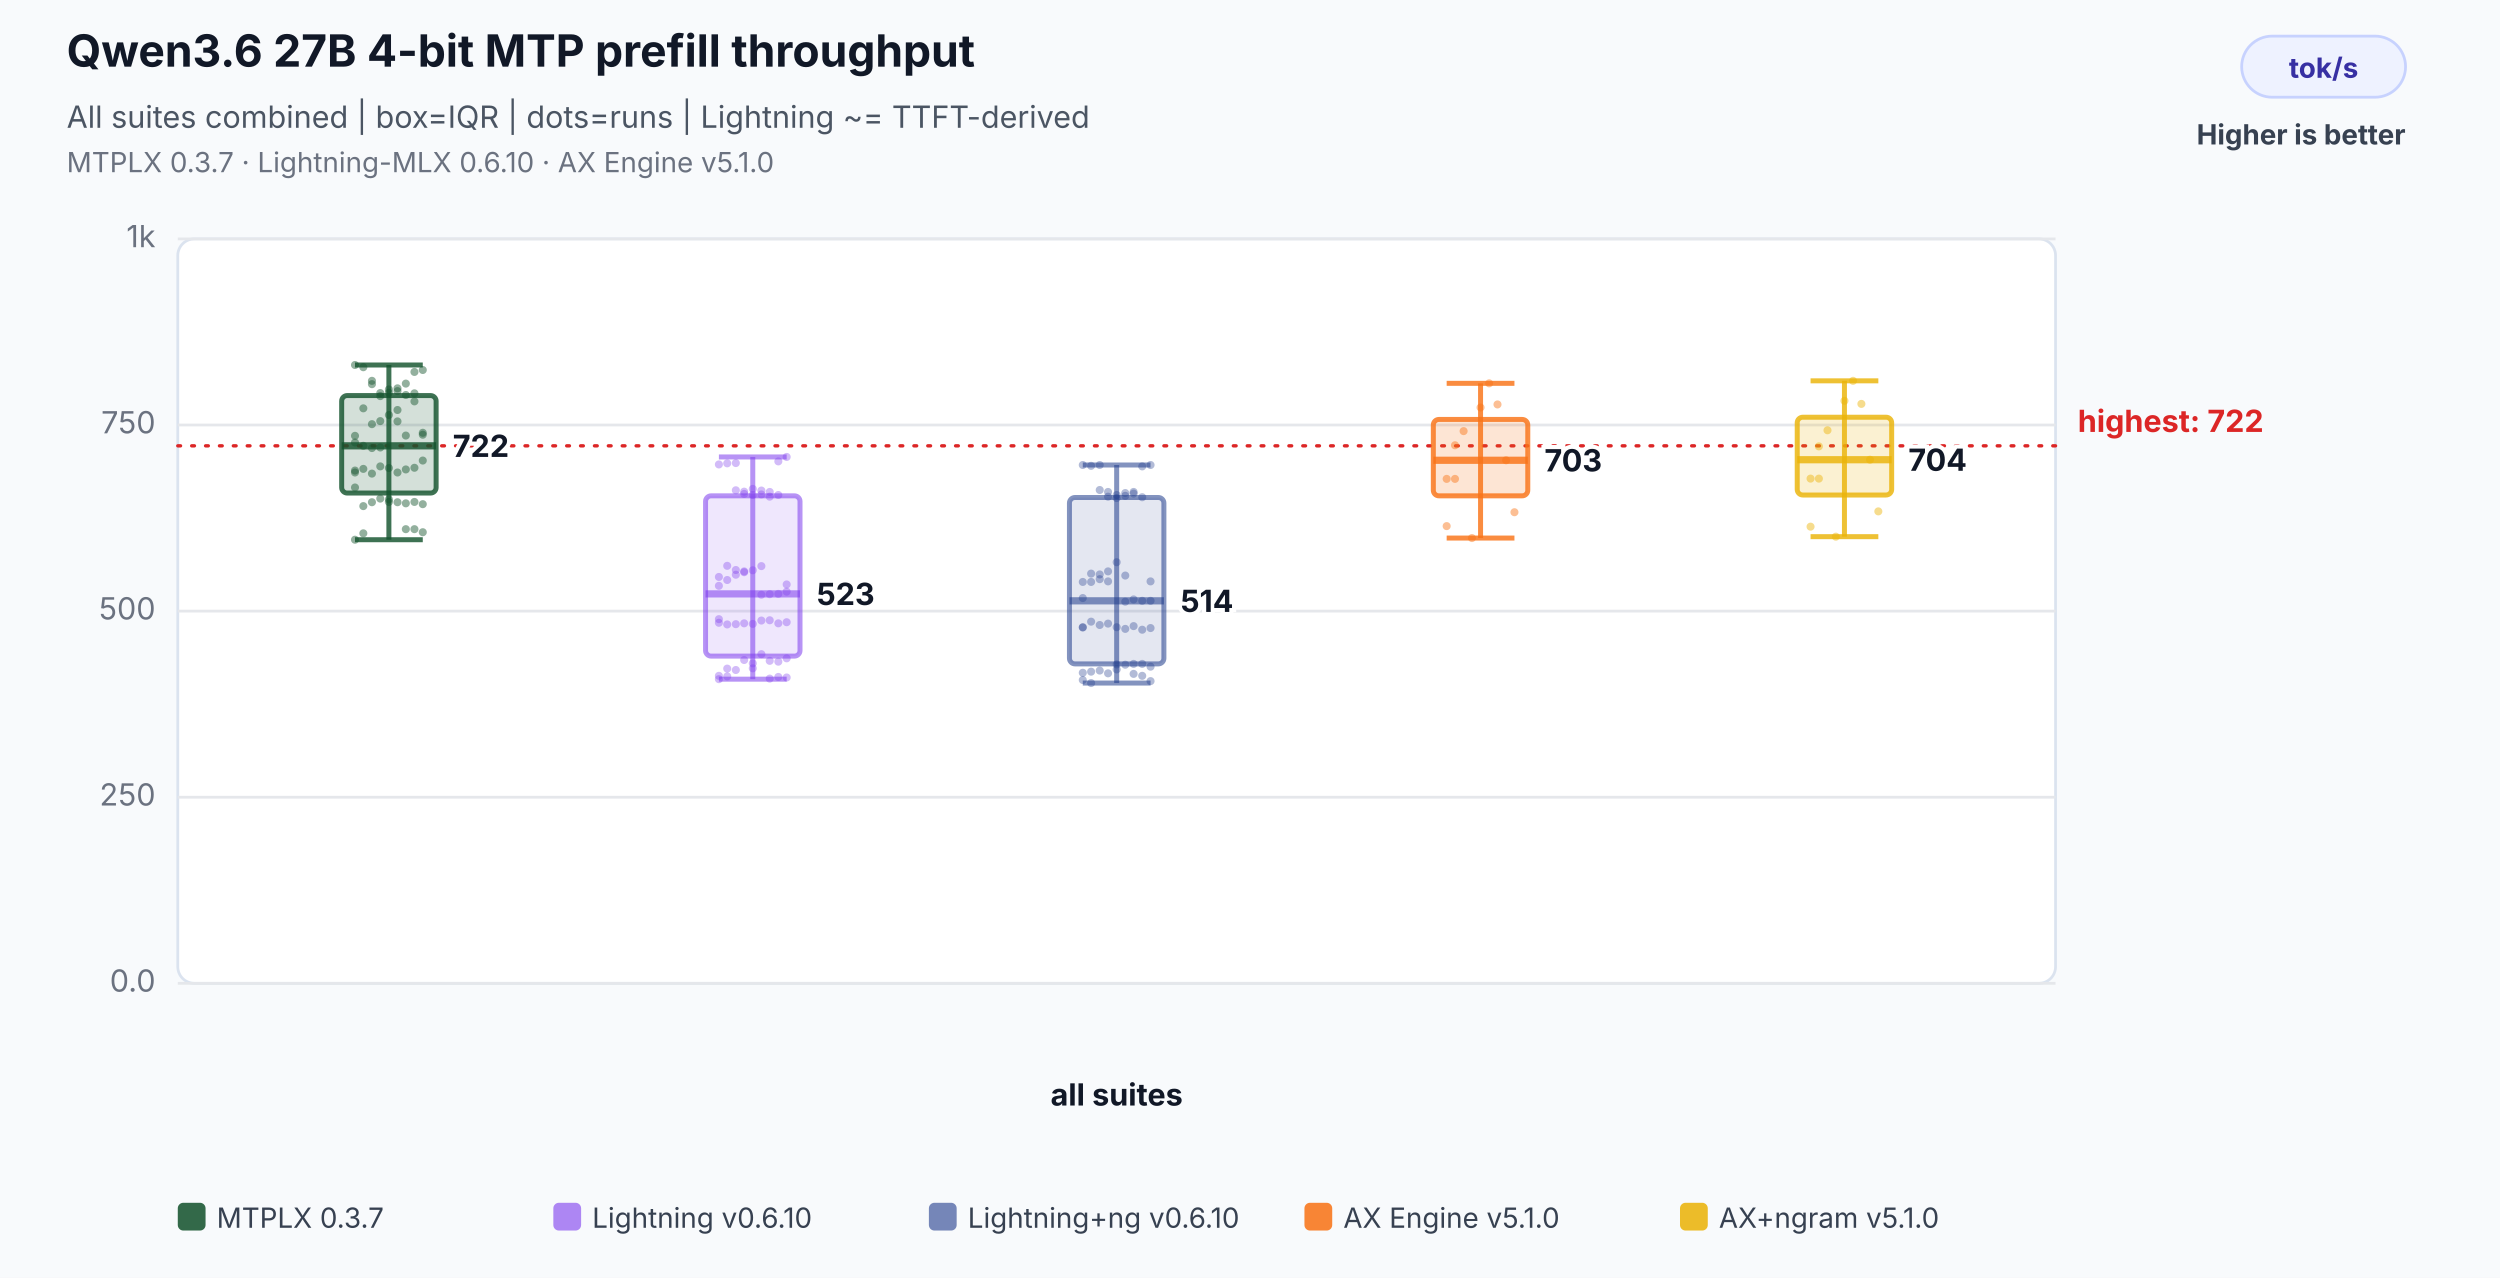
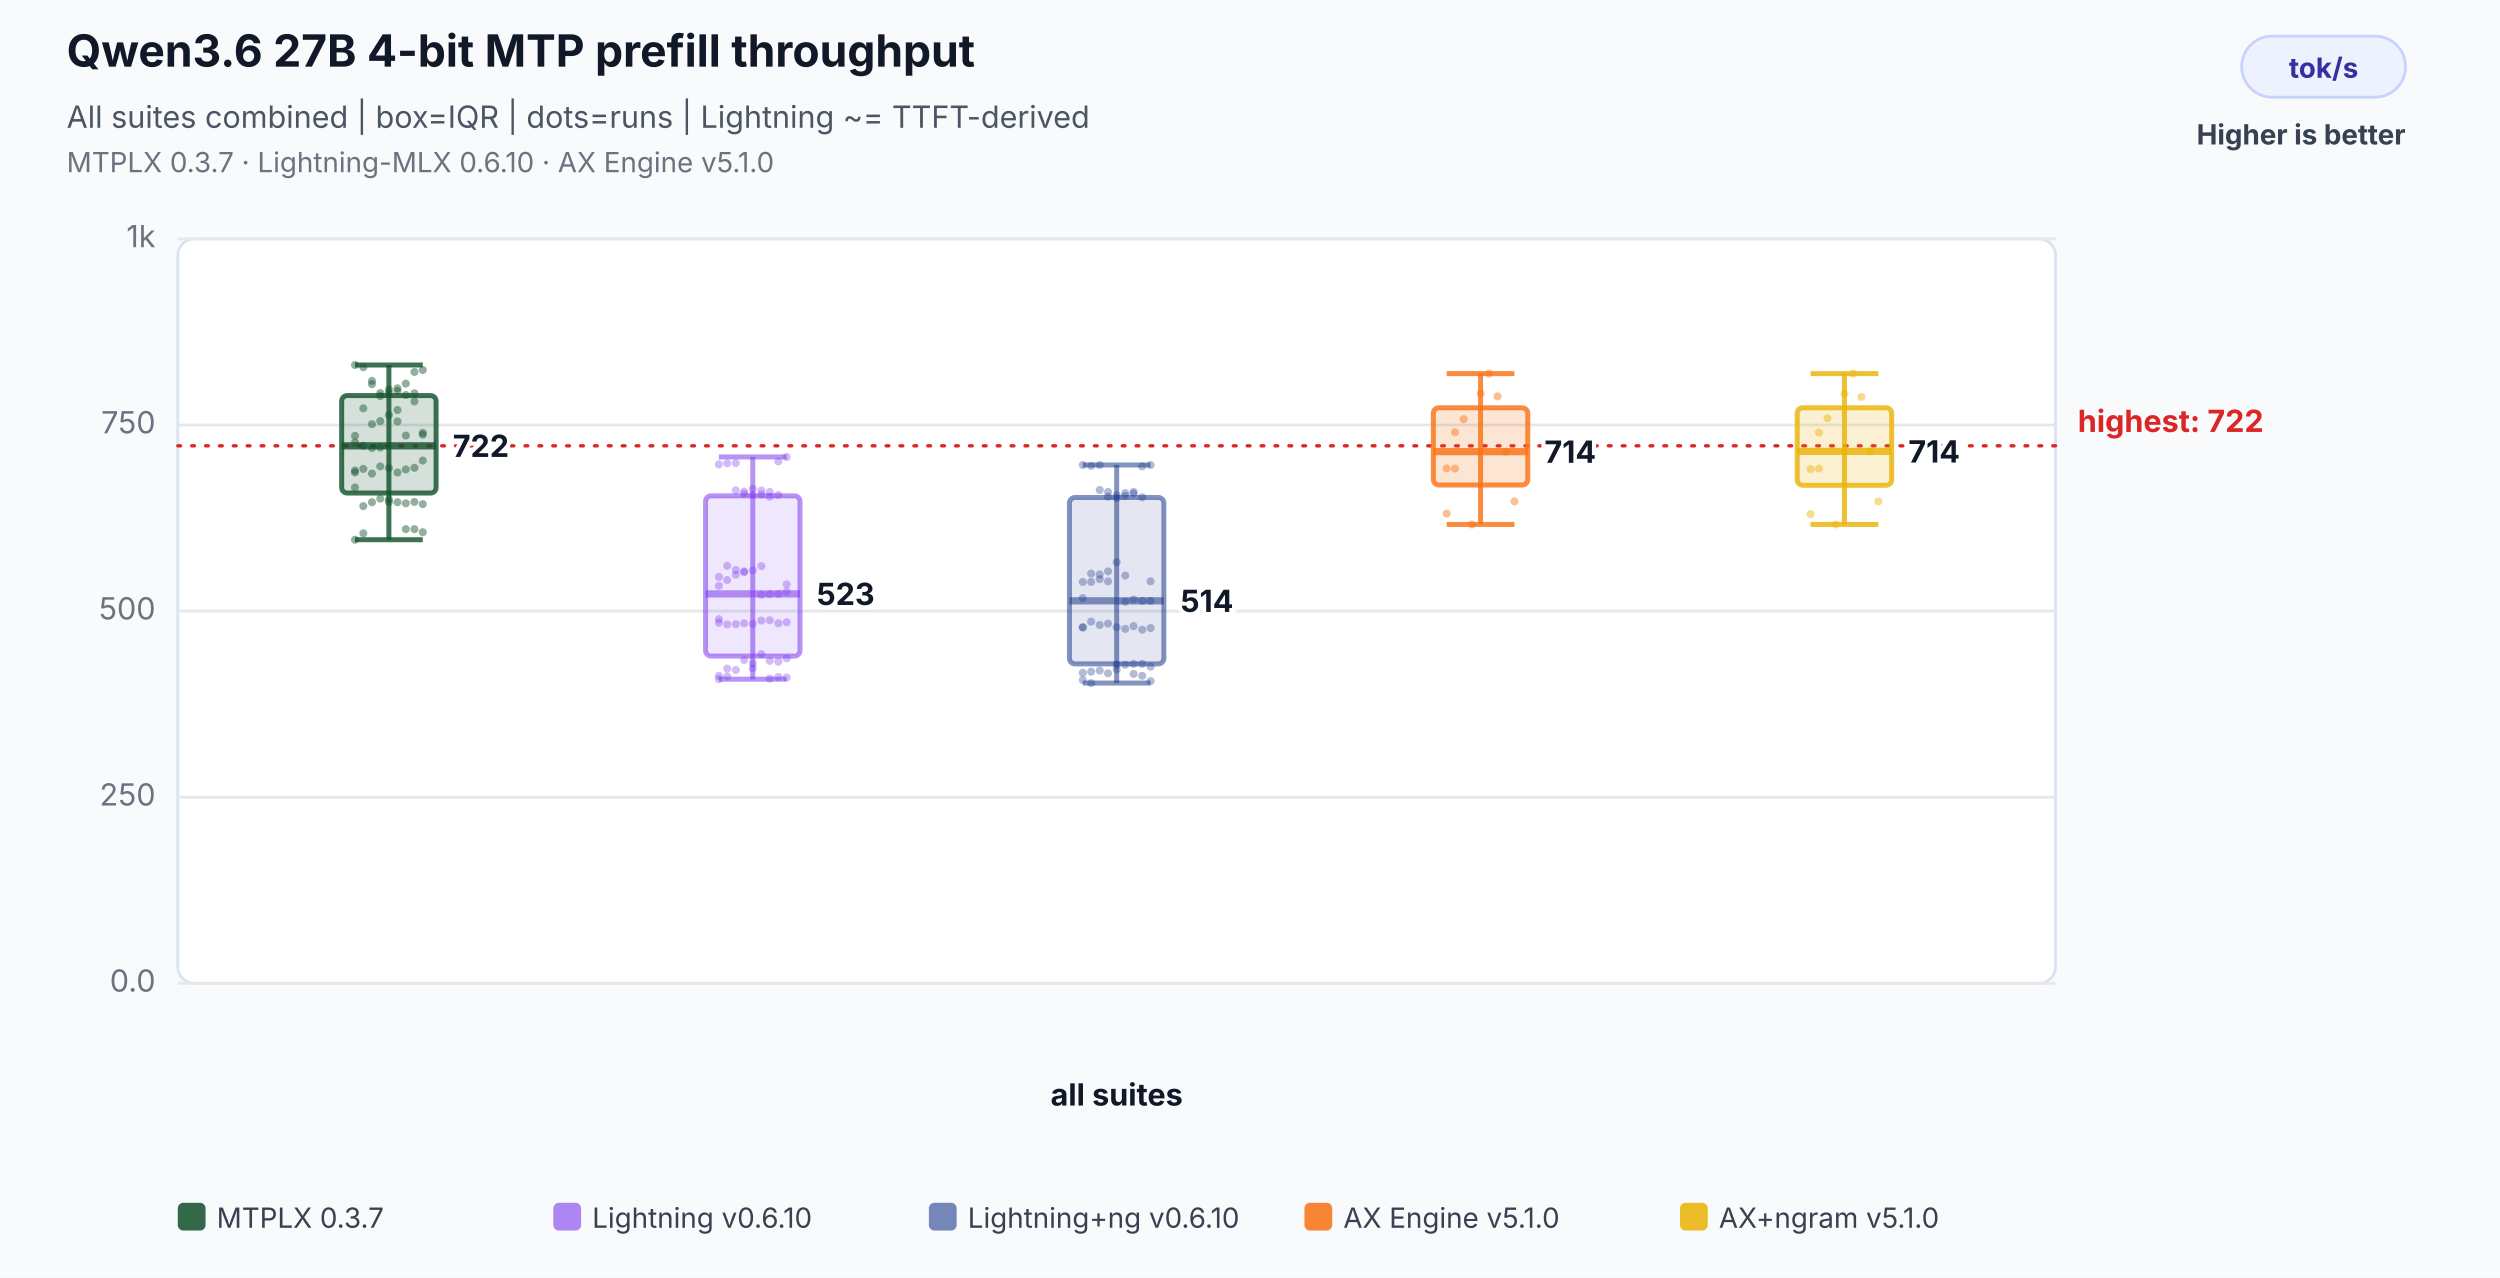
<svg xmlns="http://www.w3.org/2000/svg" width="900" height="460" viewBox="0 0 900 460" role="img" aria-labelledby="title desc">
  <rect width="100%" height="100%" fill="#f8fafc" />
  <text x="24" y="24" font-family="Inter,Segoe UI,Arial,sans-serif" font-size="16" font-weight="700" fill="#111827">Qwen3.6 27B 4-bit MTP prefill throughput</text>
  <text x="24" y="46" font-family="Inter,Segoe UI,Arial,sans-serif" font-size="11" fill="#4b5563">All suites combined | box=IQR | dots=runs | Lightning ~= TTFT-derived</text>
  <text x="24" y="62" font-family="Inter,Segoe UI,Arial,sans-serif" font-size="10" fill="#6b7280">MTPLX 0.3.7 · Lightning-MLX 0.6.10 · AX Engine v5.1.0</text>
  <rect x="807" y="13" width="59" height="22" rx="11" fill="#eef2ff" stroke="#c7d2fe" />
  <text x="836.5" y="28" text-anchor="middle" font-family="Inter,Segoe UI,Arial,sans-serif" font-size="10" font-weight="700" fill="#3730a3">tok/s</text>
  <text x="866" y="52" text-anchor="end" font-family="Inter,Segoe UI,Arial,sans-serif" font-size="10" font-weight="700" fill="#374151">Higher is better</text>
  <rect x="64" y="86" width="676" height="268" rx="6" fill="#ffffff" stroke="#dbe3ef" />
  <line x1="64" y1="354.0" x2="740" y2="354.0" stroke="#e5e7eb" stroke-width="1" />
  <text x="56" y="357.0" text-anchor="end" font-family="Inter,Segoe UI,Arial,sans-serif" font-size="11" fill="#6b7280">0.0</text>
  <line x1="64" y1="287.0" x2="740" y2="287.0" stroke="#e5e7eb" stroke-width="1" />
  <text x="56" y="290.0" text-anchor="end" font-family="Inter,Segoe UI,Arial,sans-serif" font-size="11" fill="#6b7280">250</text>
  <line x1="64" y1="220.0" x2="740" y2="220.0" stroke="#e5e7eb" stroke-width="1" />
  <text x="56" y="223.0" text-anchor="end" font-family="Inter,Segoe UI,Arial,sans-serif" font-size="11" fill="#6b7280">500</text>
  <line x1="64" y1="153.0" x2="740" y2="153.0" stroke="#e5e7eb" stroke-width="1" />
  <text x="56" y="156.0" text-anchor="end" font-family="Inter,Segoe UI,Arial,sans-serif" font-size="11" fill="#6b7280">750</text>
  <line x1="64" y1="86.0" x2="740" y2="86.0" stroke="#e5e7eb" stroke-width="1" />
  <text x="56" y="89.0" text-anchor="end" font-family="Inter,Segoe UI,Arial,sans-serif" font-size="11" fill="#6b7280">1k</text>
  <line x1="64" y1="160.5" x2="740" y2="160.5" stroke="#dc2626" stroke-width="1.2" stroke-dasharray="1 4" stroke-linecap="round" />
  <text x="748" y="155.5" text-anchor="start" font-family="Inter,Segoe UI,Arial,sans-serif" font-size="11" font-weight="700" fill="#dc2626" data-label="highest median">highest: 722</text>
  <text x="402.0" y="398" text-anchor="middle" font-family="Inter,Segoe UI,Arial,sans-serif" font-size="11" font-weight="700" fill="#111827">all suites</text>
  <circle cx="127.8" cy="175.5" r="1.45" fill="#14532d" fill-opacity="0.46" />
  <circle cx="130.8" cy="182.2" r="1.45" fill="#14532d" fill-opacity="0.46" />
  <circle cx="133.9" cy="180.8" r="1.45" fill="#14532d" fill-opacity="0.46" />
  <circle cx="136.9" cy="179.5" r="1.45" fill="#14532d" fill-opacity="0.46" />
  <circle cx="140.0" cy="180.7" r="1.45" fill="#14532d" fill-opacity="0.46" />
  <circle cx="143.1" cy="151.7" r="1.45" fill="#14532d" fill-opacity="0.46" />
  <circle cx="146.1" cy="156.8" r="1.45" fill="#14532d" fill-opacity="0.46" />
  <circle cx="149.2" cy="144.5" r="1.45" fill="#14532d" fill-opacity="0.46" />
  <circle cx="152.2" cy="155.8" r="1.45" fill="#14532d" fill-opacity="0.46" />
  <circle cx="127.8" cy="156.9" r="1.45" fill="#14532d" fill-opacity="0.46" />
  <circle cx="130.8" cy="147.0" r="1.45" fill="#14532d" fill-opacity="0.46" />
  <circle cx="133.9" cy="152.7" r="1.45" fill="#14532d" fill-opacity="0.46" />
  <circle cx="136.9" cy="151.6" r="1.45" fill="#14532d" fill-opacity="0.46" />
  <circle cx="140.0" cy="149.4" r="1.45" fill="#14532d" fill-opacity="0.46" />
  <circle cx="143.1" cy="147.6" r="1.45" fill="#14532d" fill-opacity="0.46" />
  <circle cx="146.1" cy="190.5" r="1.45" fill="#14532d" fill-opacity="0.46" />
  <circle cx="149.2" cy="190.5" r="1.45" fill="#14532d" fill-opacity="0.46" />
  <circle cx="152.2" cy="191.6" r="1.45" fill="#14532d" fill-opacity="0.46" />
  <circle cx="127.8" cy="194.3" r="1.45" fill="#14532d" fill-opacity="0.46" />
  <circle cx="130.8" cy="192.0" r="1.45" fill="#14532d" fill-opacity="0.46" />
  <circle cx="133.9" cy="138.3" r="1.45" fill="#14532d" fill-opacity="0.46" />
  <circle cx="136.9" cy="141.5" r="1.45" fill="#14532d" fill-opacity="0.46" />
  <circle cx="140.0" cy="140.2" r="1.45" fill="#14532d" fill-opacity="0.46" />
  <circle cx="143.1" cy="140.8" r="1.45" fill="#14532d" fill-opacity="0.46" />
  <circle cx="146.1" cy="138.1" r="1.45" fill="#14532d" fill-opacity="0.46" />
  <circle cx="149.2" cy="133.9" r="1.45" fill="#14532d" fill-opacity="0.46" />
  <circle cx="152.2" cy="133.2" r="1.45" fill="#14532d" fill-opacity="0.46" />
  <circle cx="127.8" cy="131.4" r="1.45" fill="#14532d" fill-opacity="0.46" />
  <circle cx="130.8" cy="132.2" r="1.45" fill="#14532d" fill-opacity="0.46" />
  <circle cx="133.9" cy="137.1" r="1.45" fill="#14532d" fill-opacity="0.46" />
  <circle cx="136.9" cy="142.6" r="1.45" fill="#14532d" fill-opacity="0.46" />
  <circle cx="140.0" cy="141.4" r="1.45" fill="#14532d" fill-opacity="0.46" />
  <circle cx="143.1" cy="139.8" r="1.45" fill="#14532d" fill-opacity="0.46" />
  <circle cx="146.1" cy="142.2" r="1.45" fill="#14532d" fill-opacity="0.46" />
  <circle cx="149.2" cy="141.6" r="1.45" fill="#14532d" fill-opacity="0.46" />
  <circle cx="152.2" cy="156.5" r="1.45" fill="#14532d" fill-opacity="0.46" />
  <circle cx="127.8" cy="159.3" r="1.45" fill="#14532d" fill-opacity="0.46" />
  <circle cx="130.8" cy="160.5" r="1.45" fill="#14532d" fill-opacity="0.46" />
  <circle cx="133.9" cy="161.3" r="1.45" fill="#14532d" fill-opacity="0.46" />
  <circle cx="136.9" cy="161.1" r="1.45" fill="#14532d" fill-opacity="0.46" />
  <circle cx="140.0" cy="179.8" r="1.45" fill="#14532d" fill-opacity="0.46" />
  <circle cx="143.1" cy="180.8" r="1.45" fill="#14532d" fill-opacity="0.46" />
  <circle cx="146.1" cy="181.2" r="1.45" fill="#14532d" fill-opacity="0.46" />
  <circle cx="149.2" cy="180.7" r="1.45" fill="#14532d" fill-opacity="0.46" />
  <circle cx="152.2" cy="181.5" r="1.45" fill="#14532d" fill-opacity="0.46" />
  <circle cx="127.8" cy="170.1" r="1.45" fill="#14532d" fill-opacity="0.46" />
  <circle cx="130.8" cy="168.8" r="1.45" fill="#14532d" fill-opacity="0.46" />
  <circle cx="133.9" cy="170.5" r="1.45" fill="#14532d" fill-opacity="0.46" />
  <circle cx="136.9" cy="167.9" r="1.45" fill="#14532d" fill-opacity="0.46" />
  <circle cx="140.0" cy="168.5" r="1.45" fill="#14532d" fill-opacity="0.46" />
  <circle cx="143.1" cy="170.1" r="1.45" fill="#14532d" fill-opacity="0.46" />
  <circle cx="146.1" cy="169.0" r="1.45" fill="#14532d" fill-opacity="0.46" />
  <circle cx="149.2" cy="168.4" r="1.45" fill="#14532d" fill-opacity="0.46" />
  <circle cx="152.2" cy="165.8" r="1.45" fill="#14532d" fill-opacity="0.46" />
  <circle cx="127.8" cy="169.4" r="1.45" fill="#14532d" fill-opacity="0.46" />
  <line x1="140.0" y1="131.4" x2="140.0" y2="194.3" stroke="#14532d" stroke-opacity="0.82" stroke-width="1.8" />
  <line x1="127.8" y1="131.4" x2="152.2" y2="131.4" stroke="#14532d" stroke-opacity="0.82" stroke-width="1.8" />
  <line x1="127.8" y1="194.3" x2="152.2" y2="194.3" stroke="#14532d" stroke-opacity="0.82" stroke-width="1.8" />
  <rect x="123.0" y="142.4" width="34.0" height="35.1" rx="2" fill="#14532d" fill-opacity="0.18" stroke="#14532d" stroke-opacity="0.82" stroke-width="1.8" />
  <line x1="123.0" y1="160.5" x2="157.0" y2="160.5" stroke="#14532d" stroke-opacity="0.82" stroke-width="2.6" />
  <text x="163.0" y="164.5" text-anchor="start" font-family="Inter,Segoe UI,Arial,sans-serif" font-size="11" font-weight="700" fill="#111827" stroke="#ffffff" stroke-width="3" paint-order="stroke">722</text>
  <circle cx="258.8" cy="243.3" r="1.45" fill="#7c3aed" fill-opacity="0.34" />
  <circle cx="261.8" cy="240.7" r="1.45" fill="#7c3aed" fill-opacity="0.34" />
  <circle cx="264.9" cy="241.2" r="1.45" fill="#7c3aed" fill-opacity="0.34" />
  <circle cx="267.9" cy="237.6" r="1.45" fill="#7c3aed" fill-opacity="0.34" />
  <circle cx="271.0" cy="240.6" r="1.45" fill="#7c3aed" fill-opacity="0.34" />
  <circle cx="274.1" cy="214.1" r="1.45" fill="#7c3aed" fill-opacity="0.34" />
  <circle cx="277.1" cy="213.9" r="1.45" fill="#7c3aed" fill-opacity="0.34" />
  <circle cx="280.2" cy="213.8" r="1.45" fill="#7c3aed" fill-opacity="0.34" />
  <circle cx="283.2" cy="213.0" r="1.45" fill="#7c3aed" fill-opacity="0.34" />
  <circle cx="258.8" cy="210.9" r="1.45" fill="#7c3aed" fill-opacity="0.34" />
  <circle cx="261.8" cy="203.7" r="1.45" fill="#7c3aed" fill-opacity="0.34" />
  <circle cx="264.9" cy="205.2" r="1.45" fill="#7c3aed" fill-opacity="0.34" />
  <circle cx="267.9" cy="205.7" r="1.45" fill="#7c3aed" fill-opacity="0.34" />
  <circle cx="271.0" cy="205.3" r="1.45" fill="#7c3aed" fill-opacity="0.34" />
  <circle cx="274.1" cy="203.8" r="1.45" fill="#7c3aed" fill-opacity="0.34" />
  <circle cx="277.1" cy="244.3" r="1.45" fill="#7c3aed" fill-opacity="0.34" />
  <circle cx="280.2" cy="243.7" r="1.45" fill="#7c3aed" fill-opacity="0.34" />
  <circle cx="283.2" cy="243.9" r="1.45" fill="#7c3aed" fill-opacity="0.34" />
  <circle cx="258.8" cy="244.5" r="1.45" fill="#7c3aed" fill-opacity="0.34" />
  <circle cx="261.8" cy="243.5" r="1.45" fill="#7c3aed" fill-opacity="0.34" />
  <circle cx="264.9" cy="176.5" r="1.45" fill="#7c3aed" fill-opacity="0.34" />
  <circle cx="267.9" cy="177.0" r="1.45" fill="#7c3aed" fill-opacity="0.34" />
  <circle cx="271.0" cy="176.0" r="1.45" fill="#7c3aed" fill-opacity="0.34" />
  <circle cx="274.1" cy="176.6" r="1.45" fill="#7c3aed" fill-opacity="0.34" />
  <circle cx="277.1" cy="177.1" r="1.45" fill="#7c3aed" fill-opacity="0.34" />
  <circle cx="280.2" cy="166.1" r="1.45" fill="#7c3aed" fill-opacity="0.34" />
  <circle cx="283.2" cy="164.5" r="1.45" fill="#7c3aed" fill-opacity="0.34" />
  <circle cx="258.8" cy="167.2" r="1.45" fill="#7c3aed" fill-opacity="0.34" />
  <circle cx="261.8" cy="166.8" r="1.45" fill="#7c3aed" fill-opacity="0.34" />
  <circle cx="264.9" cy="166.7" r="1.45" fill="#7c3aed" fill-opacity="0.34" />
  <circle cx="267.9" cy="177.8" r="1.45" fill="#7c3aed" fill-opacity="0.34" />
  <circle cx="271.0" cy="178.2" r="1.45" fill="#7c3aed" fill-opacity="0.34" />
  <circle cx="274.1" cy="178.0" r="1.45" fill="#7c3aed" fill-opacity="0.34" />
  <circle cx="277.1" cy="178.8" r="1.45" fill="#7c3aed" fill-opacity="0.34" />
  <circle cx="280.2" cy="178.2" r="1.45" fill="#7c3aed" fill-opacity="0.34" />
  <circle cx="283.2" cy="210.4" r="1.45" fill="#7c3aed" fill-opacity="0.34" />
  <circle cx="258.8" cy="207.7" r="1.45" fill="#7c3aed" fill-opacity="0.34" />
  <circle cx="261.8" cy="208.8" r="1.45" fill="#7c3aed" fill-opacity="0.34" />
  <circle cx="264.9" cy="206.9" r="1.45" fill="#7c3aed" fill-opacity="0.34" />
  <circle cx="267.9" cy="206.0" r="1.45" fill="#7c3aed" fill-opacity="0.34" />
  <circle cx="271.0" cy="238.8" r="1.45" fill="#7c3aed" fill-opacity="0.34" />
  <circle cx="274.1" cy="235.5" r="1.45" fill="#7c3aed" fill-opacity="0.34" />
  <circle cx="277.1" cy="237.9" r="1.45" fill="#7c3aed" fill-opacity="0.34" />
  <circle cx="280.2" cy="238.2" r="1.45" fill="#7c3aed" fill-opacity="0.34" />
  <circle cx="283.2" cy="237.0" r="1.45" fill="#7c3aed" fill-opacity="0.34" />
  <circle cx="258.8" cy="224.2" r="1.45" fill="#7c3aed" fill-opacity="0.34" />
  <circle cx="261.8" cy="224.8" r="1.45" fill="#7c3aed" fill-opacity="0.34" />
  <circle cx="264.9" cy="224.7" r="1.45" fill="#7c3aed" fill-opacity="0.34" />
  <circle cx="267.9" cy="224.4" r="1.45" fill="#7c3aed" fill-opacity="0.34" />
  <circle cx="271.0" cy="224.6" r="1.45" fill="#7c3aed" fill-opacity="0.34" />
  <circle cx="274.1" cy="223.4" r="1.45" fill="#7c3aed" fill-opacity="0.34" />
  <circle cx="277.1" cy="223.3" r="1.45" fill="#7c3aed" fill-opacity="0.34" />
  <circle cx="280.2" cy="224.4" r="1.45" fill="#7c3aed" fill-opacity="0.34" />
  <circle cx="283.2" cy="224.0" r="1.45" fill="#7c3aed" fill-opacity="0.34" />
  <circle cx="258.8" cy="222.9" r="1.45" fill="#7c3aed" fill-opacity="0.34" />
  <line x1="271.0" y1="164.5" x2="271.0" y2="244.5" stroke="#7c3aed" stroke-opacity="0.55" stroke-width="1.8" />
  <line x1="258.8" y1="164.5" x2="283.2" y2="164.5" stroke="#7c3aed" stroke-opacity="0.55" stroke-width="1.8" />
  <line x1="258.8" y1="244.5" x2="283.2" y2="244.5" stroke="#7c3aed" stroke-opacity="0.55" stroke-width="1.8" />
  <rect x="254.0" y="178.5" width="34.0" height="57.7" rx="2" fill="#7c3aed" fill-opacity="0.12" stroke="#7c3aed" stroke-opacity="0.55" stroke-width="1.8" />
  <line x1="254.0" y1="213.8" x2="288.0" y2="213.8" stroke="#7c3aed" stroke-opacity="0.55" stroke-width="2.6" />
  <text x="294.0" y="217.8" text-anchor="start" font-family="Inter,Segoe UI,Arial,sans-serif" font-size="11" font-weight="700" fill="#111827" stroke="#ffffff" stroke-width="3" paint-order="stroke">523</text>
  <circle cx="389.8" cy="242.2" r="1.45" fill="#1e3a8a" fill-opacity="0.34" />
  <circle cx="392.8" cy="241.8" r="1.45" fill="#1e3a8a" fill-opacity="0.34" />
  <circle cx="395.9" cy="241.4" r="1.45" fill="#1e3a8a" fill-opacity="0.34" />
  <circle cx="398.9" cy="242.4" r="1.45" fill="#1e3a8a" fill-opacity="0.34" />
  <circle cx="402.0" cy="241.0" r="1.45" fill="#1e3a8a" fill-opacity="0.34" />
  <circle cx="405.1" cy="216.6" r="1.45" fill="#1e3a8a" fill-opacity="0.34" />
  <circle cx="408.1" cy="215.8" r="1.45" fill="#1e3a8a" fill-opacity="0.34" />
  <circle cx="411.2" cy="216.3" r="1.45" fill="#1e3a8a" fill-opacity="0.34" />
  <circle cx="414.2" cy="216.3" r="1.45" fill="#1e3a8a" fill-opacity="0.34" />
  <circle cx="389.8" cy="215.3" r="1.45" fill="#1e3a8a" fill-opacity="0.34" />
  <circle cx="392.8" cy="206.5" r="1.45" fill="#1e3a8a" fill-opacity="0.34" />
  <circle cx="395.9" cy="206.8" r="1.45" fill="#1e3a8a" fill-opacity="0.34" />
  <circle cx="398.9" cy="205.7" r="1.45" fill="#1e3a8a" fill-opacity="0.34" />
  <circle cx="402.0" cy="202.4" r="1.45" fill="#1e3a8a" fill-opacity="0.34" />
  <circle cx="405.1" cy="207.2" r="1.45" fill="#1e3a8a" fill-opacity="0.34" />
  <circle cx="408.1" cy="242.6" r="1.45" fill="#1e3a8a" fill-opacity="0.34" />
  <circle cx="411.2" cy="243.3" r="1.45" fill="#1e3a8a" fill-opacity="0.34" />
  <circle cx="414.2" cy="245.2" r="1.45" fill="#1e3a8a" fill-opacity="0.34" />
  <circle cx="389.8" cy="244.8" r="1.45" fill="#1e3a8a" fill-opacity="0.34" />
  <circle cx="392.8" cy="245.9" r="1.45" fill="#1e3a8a" fill-opacity="0.34" />
  <circle cx="395.9" cy="176.4" r="1.45" fill="#1e3a8a" fill-opacity="0.34" />
  <circle cx="398.9" cy="177.1" r="1.45" fill="#1e3a8a" fill-opacity="0.34" />
  <circle cx="402.0" cy="178.2" r="1.45" fill="#1e3a8a" fill-opacity="0.34" />
  <circle cx="405.1" cy="177.5" r="1.45" fill="#1e3a8a" fill-opacity="0.34" />
  <circle cx="408.1" cy="177.1" r="1.45" fill="#1e3a8a" fill-opacity="0.34" />
  <circle cx="411.2" cy="167.9" r="1.45" fill="#1e3a8a" fill-opacity="0.34" />
  <circle cx="414.2" cy="167.4" r="1.45" fill="#1e3a8a" fill-opacity="0.34" />
  <circle cx="389.8" cy="167.4" r="1.45" fill="#1e3a8a" fill-opacity="0.34" />
  <circle cx="392.8" cy="167.7" r="1.45" fill="#1e3a8a" fill-opacity="0.34" />
  <circle cx="395.9" cy="167.4" r="1.45" fill="#1e3a8a" fill-opacity="0.34" />
  <circle cx="398.9" cy="178.8" r="1.45" fill="#1e3a8a" fill-opacity="0.34" />
  <circle cx="402.0" cy="179.3" r="1.45" fill="#1e3a8a" fill-opacity="0.34" />
  <circle cx="405.1" cy="178.5" r="1.45" fill="#1e3a8a" fill-opacity="0.34" />
  <circle cx="408.1" cy="177.7" r="1.45" fill="#1e3a8a" fill-opacity="0.34" />
  <circle cx="411.2" cy="179.0" r="1.45" fill="#1e3a8a" fill-opacity="0.34" />
  <circle cx="414.2" cy="209.3" r="1.45" fill="#1e3a8a" fill-opacity="0.34" />
  <circle cx="389.8" cy="209.5" r="1.45" fill="#1e3a8a" fill-opacity="0.34" />
  <circle cx="392.8" cy="209.5" r="1.45" fill="#1e3a8a" fill-opacity="0.34" />
  <circle cx="395.9" cy="208.5" r="1.45" fill="#1e3a8a" fill-opacity="0.34" />
  <circle cx="398.9" cy="209.3" r="1.45" fill="#1e3a8a" fill-opacity="0.34" />
  <circle cx="402.0" cy="239.2" r="1.45" fill="#1e3a8a" fill-opacity="0.34" />
  <circle cx="405.1" cy="239.3" r="1.45" fill="#1e3a8a" fill-opacity="0.34" />
  <circle cx="408.1" cy="239.0" r="1.45" fill="#1e3a8a" fill-opacity="0.34" />
  <circle cx="411.2" cy="239.0" r="1.45" fill="#1e3a8a" fill-opacity="0.34" />
  <circle cx="414.2" cy="240.0" r="1.45" fill="#1e3a8a" fill-opacity="0.34" />
  <circle cx="389.8" cy="225.9" r="1.45" fill="#1e3a8a" fill-opacity="0.34" />
  <circle cx="392.8" cy="223.8" r="1.45" fill="#1e3a8a" fill-opacity="0.34" />
  <circle cx="395.9" cy="225.0" r="1.45" fill="#1e3a8a" fill-opacity="0.34" />
  <circle cx="398.9" cy="224.5" r="1.45" fill="#1e3a8a" fill-opacity="0.34" />
  <circle cx="402.0" cy="225.8" r="1.45" fill="#1e3a8a" fill-opacity="0.34" />
  <circle cx="405.1" cy="226.4" r="1.45" fill="#1e3a8a" fill-opacity="0.34" />
  <circle cx="408.1" cy="225.4" r="1.45" fill="#1e3a8a" fill-opacity="0.34" />
  <circle cx="411.2" cy="226.7" r="1.45" fill="#1e3a8a" fill-opacity="0.34" />
  <circle cx="414.2" cy="226.1" r="1.45" fill="#1e3a8a" fill-opacity="0.34" />
  <circle cx="389.8" cy="225.8" r="1.45" fill="#1e3a8a" fill-opacity="0.34" />
  <line x1="402.0" y1="167.4" x2="402.0" y2="245.9" stroke="#1e3a8a" stroke-opacity="0.55" stroke-width="1.8" />
  <line x1="389.8" y1="167.4" x2="414.2" y2="167.4" stroke="#1e3a8a" stroke-opacity="0.55" stroke-width="1.8" />
  <line x1="389.8" y1="245.9" x2="414.2" y2="245.9" stroke="#1e3a8a" stroke-opacity="0.55" stroke-width="1.8" />
  <rect x="385.0" y="179.1" width="34.0" height="59.9" rx="2" fill="#1e3a8a" fill-opacity="0.12" stroke="#1e3a8a" stroke-opacity="0.55" stroke-width="1.8" />
  <line x1="385.0" y1="216.3" x2="419.0" y2="216.3" stroke="#1e3a8a" stroke-opacity="0.55" stroke-width="2.6" />
  <text x="425.0" y="220.3" text-anchor="start" font-family="Inter,Segoe UI,Arial,sans-serif" font-size="11" font-weight="700" fill="#111827" stroke="#ffffff" stroke-width="3" paint-order="stroke">514</text>
-   <circle cx="520.8" cy="189.4" r="1.45" fill="#f97316" fill-opacity="0.46" />
-   <circle cx="523.8" cy="160.3" r="1.45" fill="#f97316" fill-opacity="0.46" />
-   <circle cx="526.9" cy="155.2" r="1.45" fill="#f97316" fill-opacity="0.46" />
-   <circle cx="529.9" cy="193.7" r="1.45" fill="#f97316" fill-opacity="0.46" />
-   <circle cx="533.0" cy="146.7" r="1.45" fill="#f97316" fill-opacity="0.46" />
-   <circle cx="536.1" cy="138.0" r="1.45" fill="#f97316" fill-opacity="0.46" />
-   <circle cx="539.1" cy="145.6" r="1.45" fill="#f97316" fill-opacity="0.46" />
-   <circle cx="542.2" cy="165.7" r="1.45" fill="#f97316" fill-opacity="0.46" />
-   <circle cx="545.2" cy="184.4" r="1.45" fill="#f97316" fill-opacity="0.46" />
-   <circle cx="520.8" cy="172.4" r="1.45" fill="#f97316" fill-opacity="0.46" />
-   <circle cx="523.8" cy="172.4" r="1.45" fill="#f97316" fill-opacity="0.46" />
-   <line x1="533.0" y1="138.0" x2="533.0" y2="193.7" stroke="#f97316" stroke-opacity="0.82" stroke-width="1.8" />
-   <line x1="520.8" y1="138.0" x2="545.2" y2="138.0" stroke="#f97316" stroke-opacity="0.82" stroke-width="1.8" />
-   <line x1="520.8" y1="193.7" x2="545.2" y2="193.7" stroke="#f97316" stroke-opacity="0.82" stroke-width="1.8" />
-   <rect x="516.0" y="151.0" width="34.0" height="27.5" rx="2" fill="#f97316" fill-opacity="0.18" stroke="#f97316" stroke-opacity="0.82" stroke-width="1.8" />
-   <line x1="516.0" y1="165.7" x2="550.0" y2="165.7" stroke="#f97316" stroke-opacity="0.82" stroke-width="2.6" />
-   <text x="556.0" y="169.7" text-anchor="start" font-family="Inter,Segoe UI,Arial,sans-serif" font-size="11" font-weight="700" fill="#111827" stroke="#ffffff" stroke-width="3" paint-order="stroke">703</text>
-   <circle cx="651.8" cy="189.6" r="1.45" fill="#eab308" fill-opacity="0.46" />
-   <circle cx="654.8" cy="160.7" r="1.45" fill="#eab308" fill-opacity="0.46" />
-   <circle cx="657.9" cy="154.9" r="1.45" fill="#eab308" fill-opacity="0.46" />
-   <circle cx="660.9" cy="193.2" r="1.45" fill="#eab308" fill-opacity="0.46" />
-   <circle cx="664.0" cy="144.3" r="1.45" fill="#eab308" fill-opacity="0.46" />
-   <circle cx="667.1" cy="137.1" r="1.45" fill="#eab308" fill-opacity="0.46" />
-   <circle cx="670.1" cy="145.4" r="1.45" fill="#eab308" fill-opacity="0.46" />
-   <circle cx="673.2" cy="165.5" r="1.45" fill="#eab308" fill-opacity="0.46" />
-   <circle cx="676.2" cy="184.1" r="1.45" fill="#eab308" fill-opacity="0.46" />
-   <circle cx="651.8" cy="172.3" r="1.45" fill="#eab308" fill-opacity="0.46" />
-   <circle cx="654.8" cy="172.3" r="1.45" fill="#eab308" fill-opacity="0.46" />
-   <line x1="664.0" y1="137.1" x2="664.0" y2="193.2" stroke="#eab308" stroke-opacity="0.82" stroke-width="1.8" />
-   <line x1="651.8" y1="137.1" x2="676.2" y2="137.1" stroke="#eab308" stroke-opacity="0.82" stroke-width="1.8" />
-   <line x1="651.8" y1="193.2" x2="676.2" y2="193.2" stroke="#eab308" stroke-opacity="0.82" stroke-width="1.8" />
-   <rect x="647.0" y="150.2" width="34.0" height="28.0" rx="2" fill="#eab308" fill-opacity="0.18" stroke="#eab308" stroke-opacity="0.82" stroke-width="1.8" />
-   <line x1="647.0" y1="165.5" x2="681.0" y2="165.5" stroke="#eab308" stroke-opacity="0.82" stroke-width="2.6" />
-   <text x="687.0" y="169.5" text-anchor="start" font-family="Inter,Segoe UI,Arial,sans-serif" font-size="11" font-weight="700" fill="#111827" stroke="#ffffff" stroke-width="3" paint-order="stroke">704</text>
+   <circle cx="520.8" cy="184.9" r="1.45" fill="#f97316" fill-opacity="0.46" />
+   <circle cx="523.8" cy="155.6" r="1.45" fill="#f97316" fill-opacity="0.46" />
+   <circle cx="526.9" cy="150.9" r="1.45" fill="#f97316" fill-opacity="0.46" />
+   <circle cx="529.9" cy="188.8" r="1.45" fill="#f97316" fill-opacity="0.46" />
+   <circle cx="533.0" cy="141.7" r="1.45" fill="#f97316" fill-opacity="0.46" />
+   <circle cx="536.1" cy="134.5" r="1.45" fill="#f97316" fill-opacity="0.46" />
+   <circle cx="539.1" cy="142.7" r="1.45" fill="#f97316" fill-opacity="0.46" />
+   <circle cx="542.2" cy="162.6" r="1.45" fill="#f97316" fill-opacity="0.46" />
+   <circle cx="545.2" cy="180.5" r="1.45" fill="#f97316" fill-opacity="0.46" />
+   <circle cx="520.8" cy="168.6" r="1.45" fill="#f97316" fill-opacity="0.46" />
+   <circle cx="523.8" cy="168.7" r="1.45" fill="#f97316" fill-opacity="0.46" />
+   <line x1="533.0" y1="134.5" x2="533.0" y2="188.8" stroke="#f97316" stroke-opacity="0.82" stroke-width="1.8" />
+   <line x1="520.8" y1="134.5" x2="545.2" y2="134.5" stroke="#f97316" stroke-opacity="0.82" stroke-width="1.8" />
+   <line x1="520.8" y1="188.8" x2="545.2" y2="188.8" stroke="#f97316" stroke-opacity="0.82" stroke-width="1.8" />
+   <rect x="516.0" y="146.8" width="34.0" height="27.8" rx="2" fill="#f97316" fill-opacity="0.18" stroke="#f97316" stroke-opacity="0.82" stroke-width="1.8" />
+   <line x1="516.0" y1="162.6" x2="550.0" y2="162.6" stroke="#f97316" stroke-opacity="0.82" stroke-width="2.6" />
+   <text x="556.0" y="166.6" text-anchor="start" font-family="Inter,Segoe UI,Arial,sans-serif" font-size="11" font-weight="700" fill="#111827" stroke="#ffffff" stroke-width="3" paint-order="stroke">714</text>
+   <circle cx="651.8" cy="185.1" r="1.45" fill="#eab308" fill-opacity="0.46" />
+   <circle cx="654.8" cy="155.7" r="1.45" fill="#eab308" fill-opacity="0.46" />
+   <circle cx="657.9" cy="150.6" r="1.45" fill="#eab308" fill-opacity="0.46" />
+   <circle cx="660.9" cy="188.8" r="1.45" fill="#eab308" fill-opacity="0.46" />
+   <circle cx="664.0" cy="141.7" r="1.45" fill="#eab308" fill-opacity="0.46" />
+   <circle cx="667.1" cy="134.5" r="1.45" fill="#eab308" fill-opacity="0.46" />
+   <circle cx="670.1" cy="142.9" r="1.45" fill="#eab308" fill-opacity="0.46" />
+   <circle cx="673.2" cy="162.5" r="1.45" fill="#eab308" fill-opacity="0.46" />
+   <circle cx="676.2" cy="180.5" r="1.45" fill="#eab308" fill-opacity="0.46" />
+   <circle cx="651.8" cy="168.9" r="1.45" fill="#eab308" fill-opacity="0.46" />
+   <circle cx="654.8" cy="168.7" r="1.45" fill="#eab308" fill-opacity="0.46" />
+   <line x1="664.0" y1="134.5" x2="664.0" y2="188.8" stroke="#eab308" stroke-opacity="0.82" stroke-width="1.8" />
+   <line x1="651.8" y1="134.5" x2="676.2" y2="134.5" stroke="#eab308" stroke-opacity="0.82" stroke-width="1.8" />
+   <line x1="651.8" y1="188.8" x2="676.2" y2="188.8" stroke="#eab308" stroke-opacity="0.82" stroke-width="1.8" />
+   <rect x="647.0" y="146.8" width="34.0" height="27.9" rx="2" fill="#eab308" fill-opacity="0.18" stroke="#eab308" stroke-opacity="0.82" stroke-width="1.8" />
+   <line x1="647.0" y1="162.5" x2="681.0" y2="162.5" stroke="#eab308" stroke-opacity="0.82" stroke-width="2.6" />
+   <text x="687.0" y="166.5" text-anchor="start" font-family="Inter,Segoe UI,Arial,sans-serif" font-size="11" font-weight="700" fill="#111827" stroke="#ffffff" stroke-width="3" paint-order="stroke">714</text>
  <rect x="64" y="433" width="10" height="10" rx="2" fill="#14532d" fill-opacity="0.86" />
  <text x="78" y="442" font-family="Inter,Segoe UI,Arial,sans-serif" font-size="10" fill="#374151">MTPLX 0.3.7</text>
  <rect x="199.2" y="433" width="10" height="10" rx="2" fill="#7c3aed" fill-opacity="0.60" />
  <text x="213.2" y="442" font-family="Inter,Segoe UI,Arial,sans-serif" font-size="10" fill="#374151">Lightning v0.6.10</text>
  <rect x="334.4" y="433" width="10" height="10" rx="2" fill="#1e3a8a" fill-opacity="0.60" />
  <text x="348.4" y="442" font-family="Inter,Segoe UI,Arial,sans-serif" font-size="10" fill="#374151">Lightning+ng v0.6.10</text>
  <rect x="469.6" y="433" width="10" height="10" rx="2" fill="#f97316" fill-opacity="0.86" />
  <text x="483.6" y="442" font-family="Inter,Segoe UI,Arial,sans-serif" font-size="10" fill="#374151">AX Engine v5.1.0</text>
  <rect x="604.8" y="433" width="10" height="10" rx="2" fill="#eab308" fill-opacity="0.86" />
  <text x="618.8" y="442" font-family="Inter,Segoe UI,Arial,sans-serif" font-size="10" fill="#374151">AX+ngram v5.1.0</text>
</svg>
